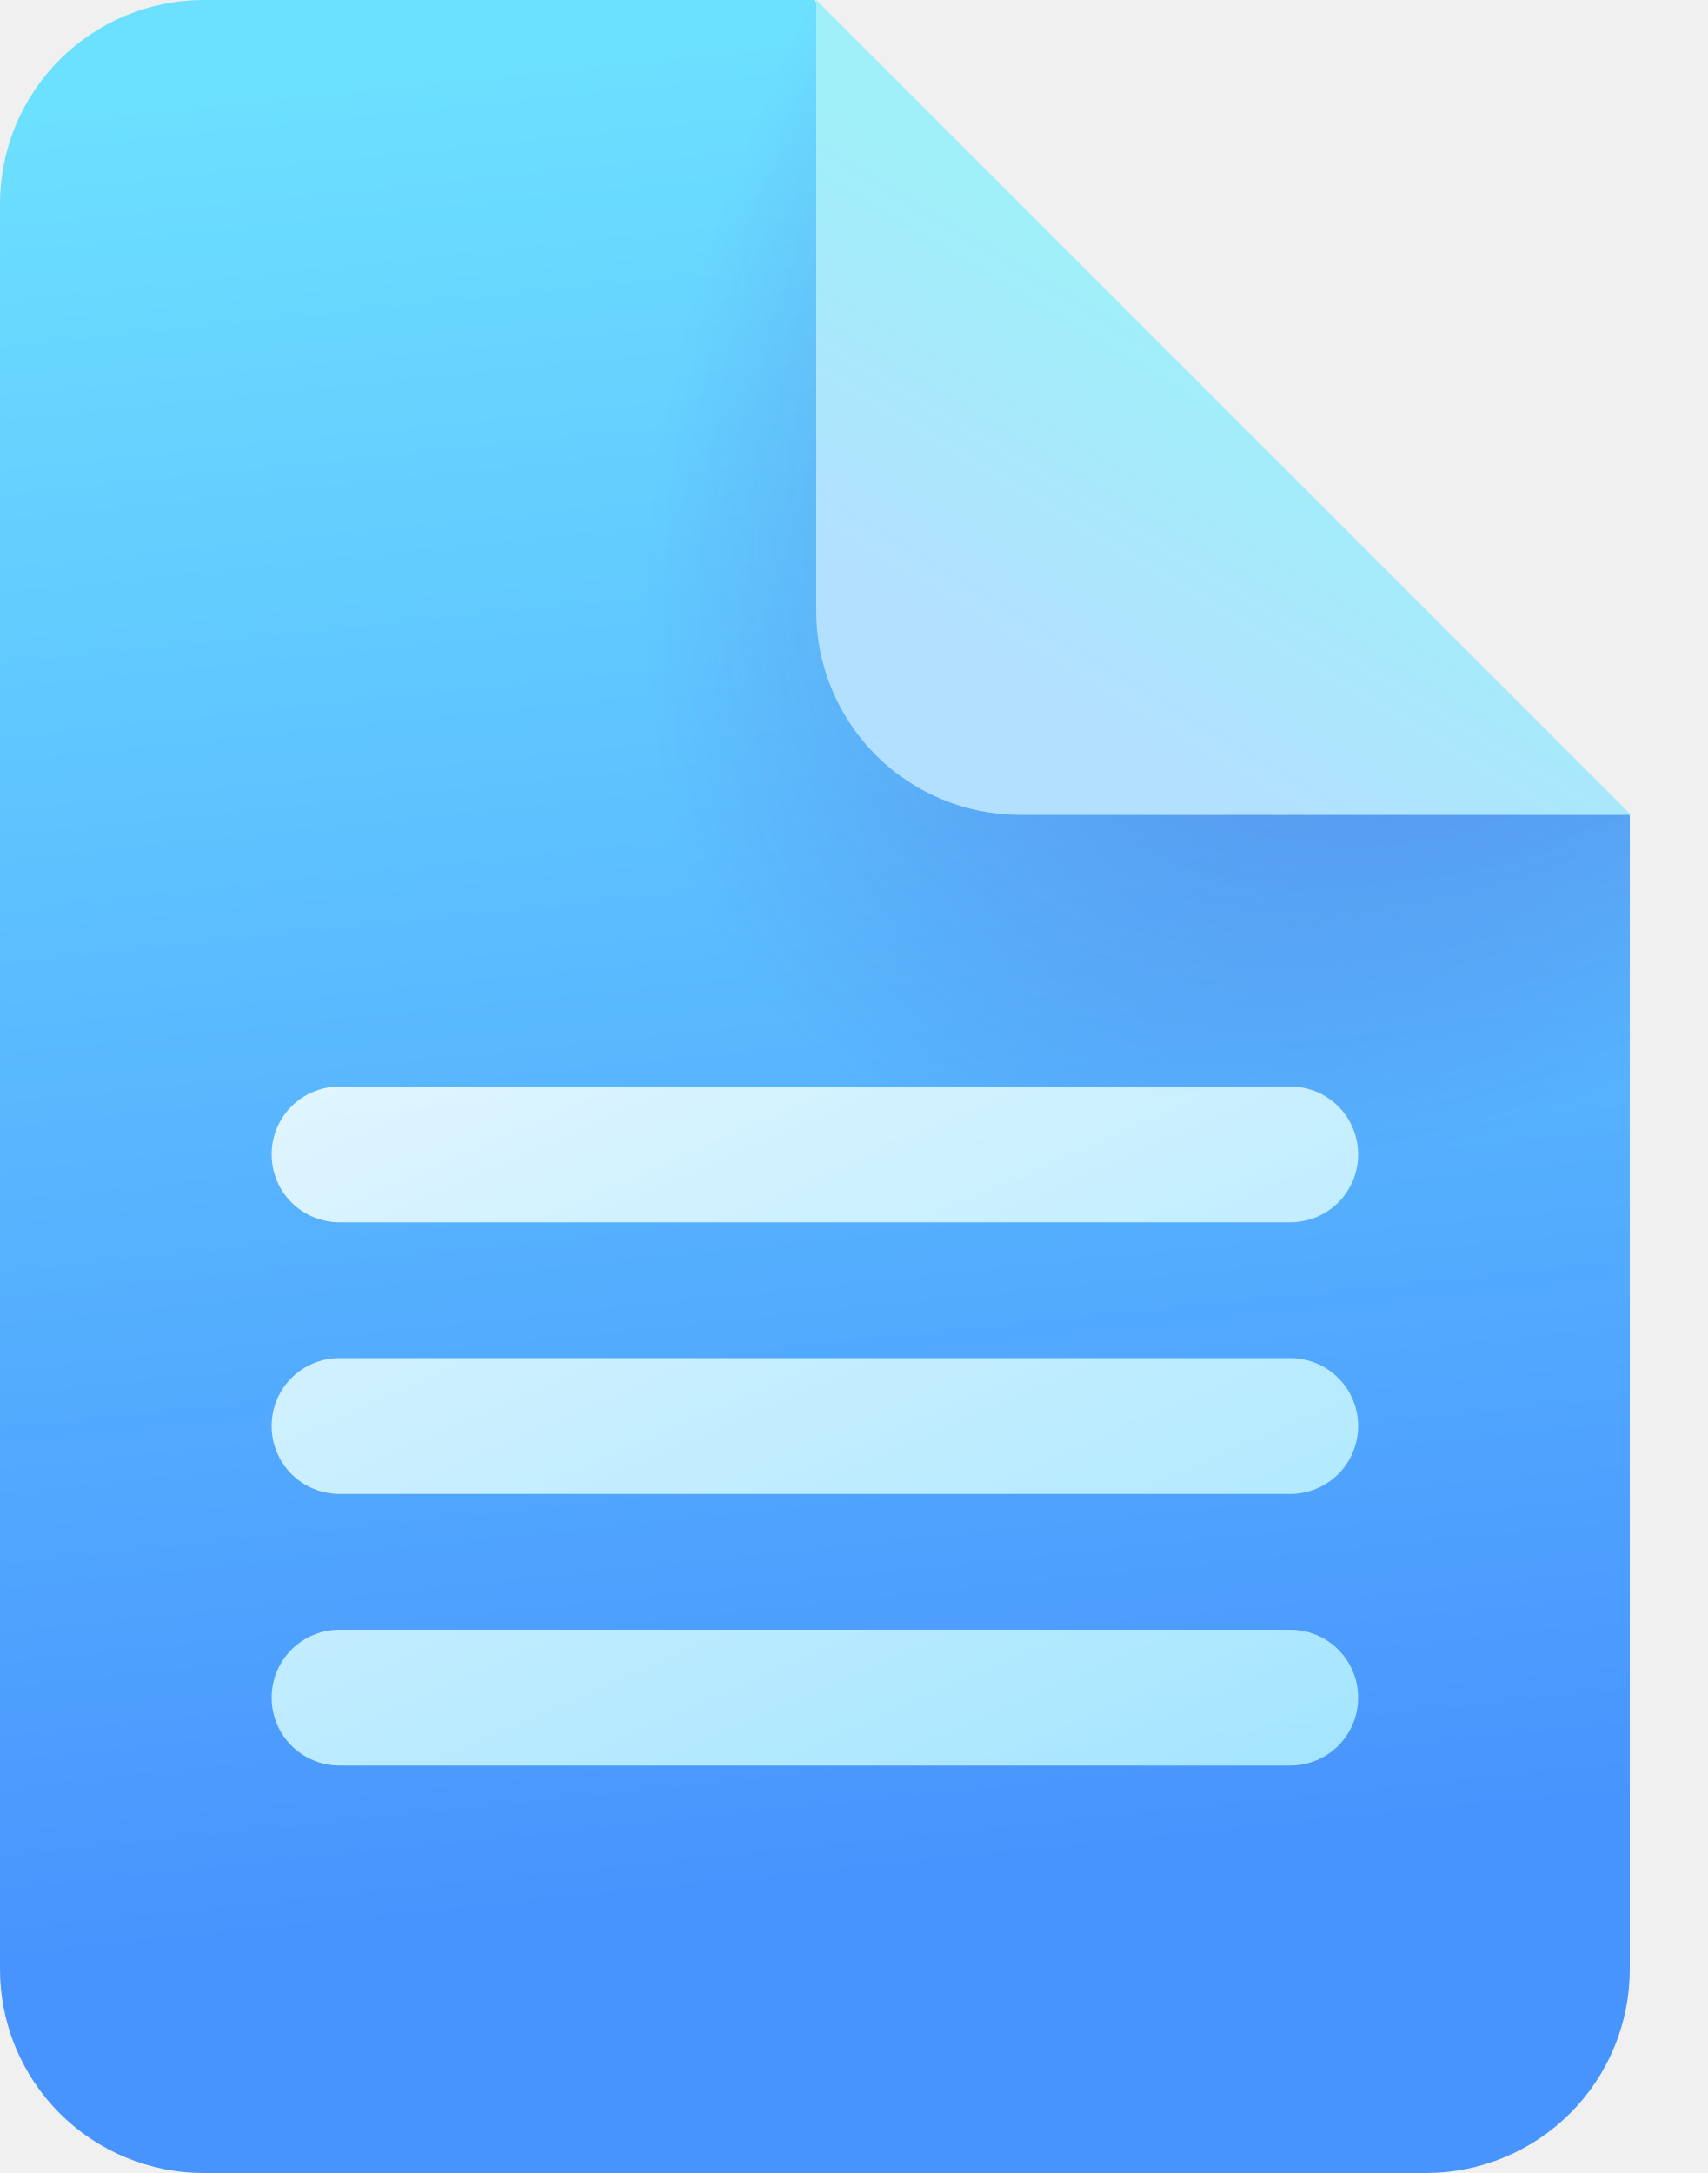
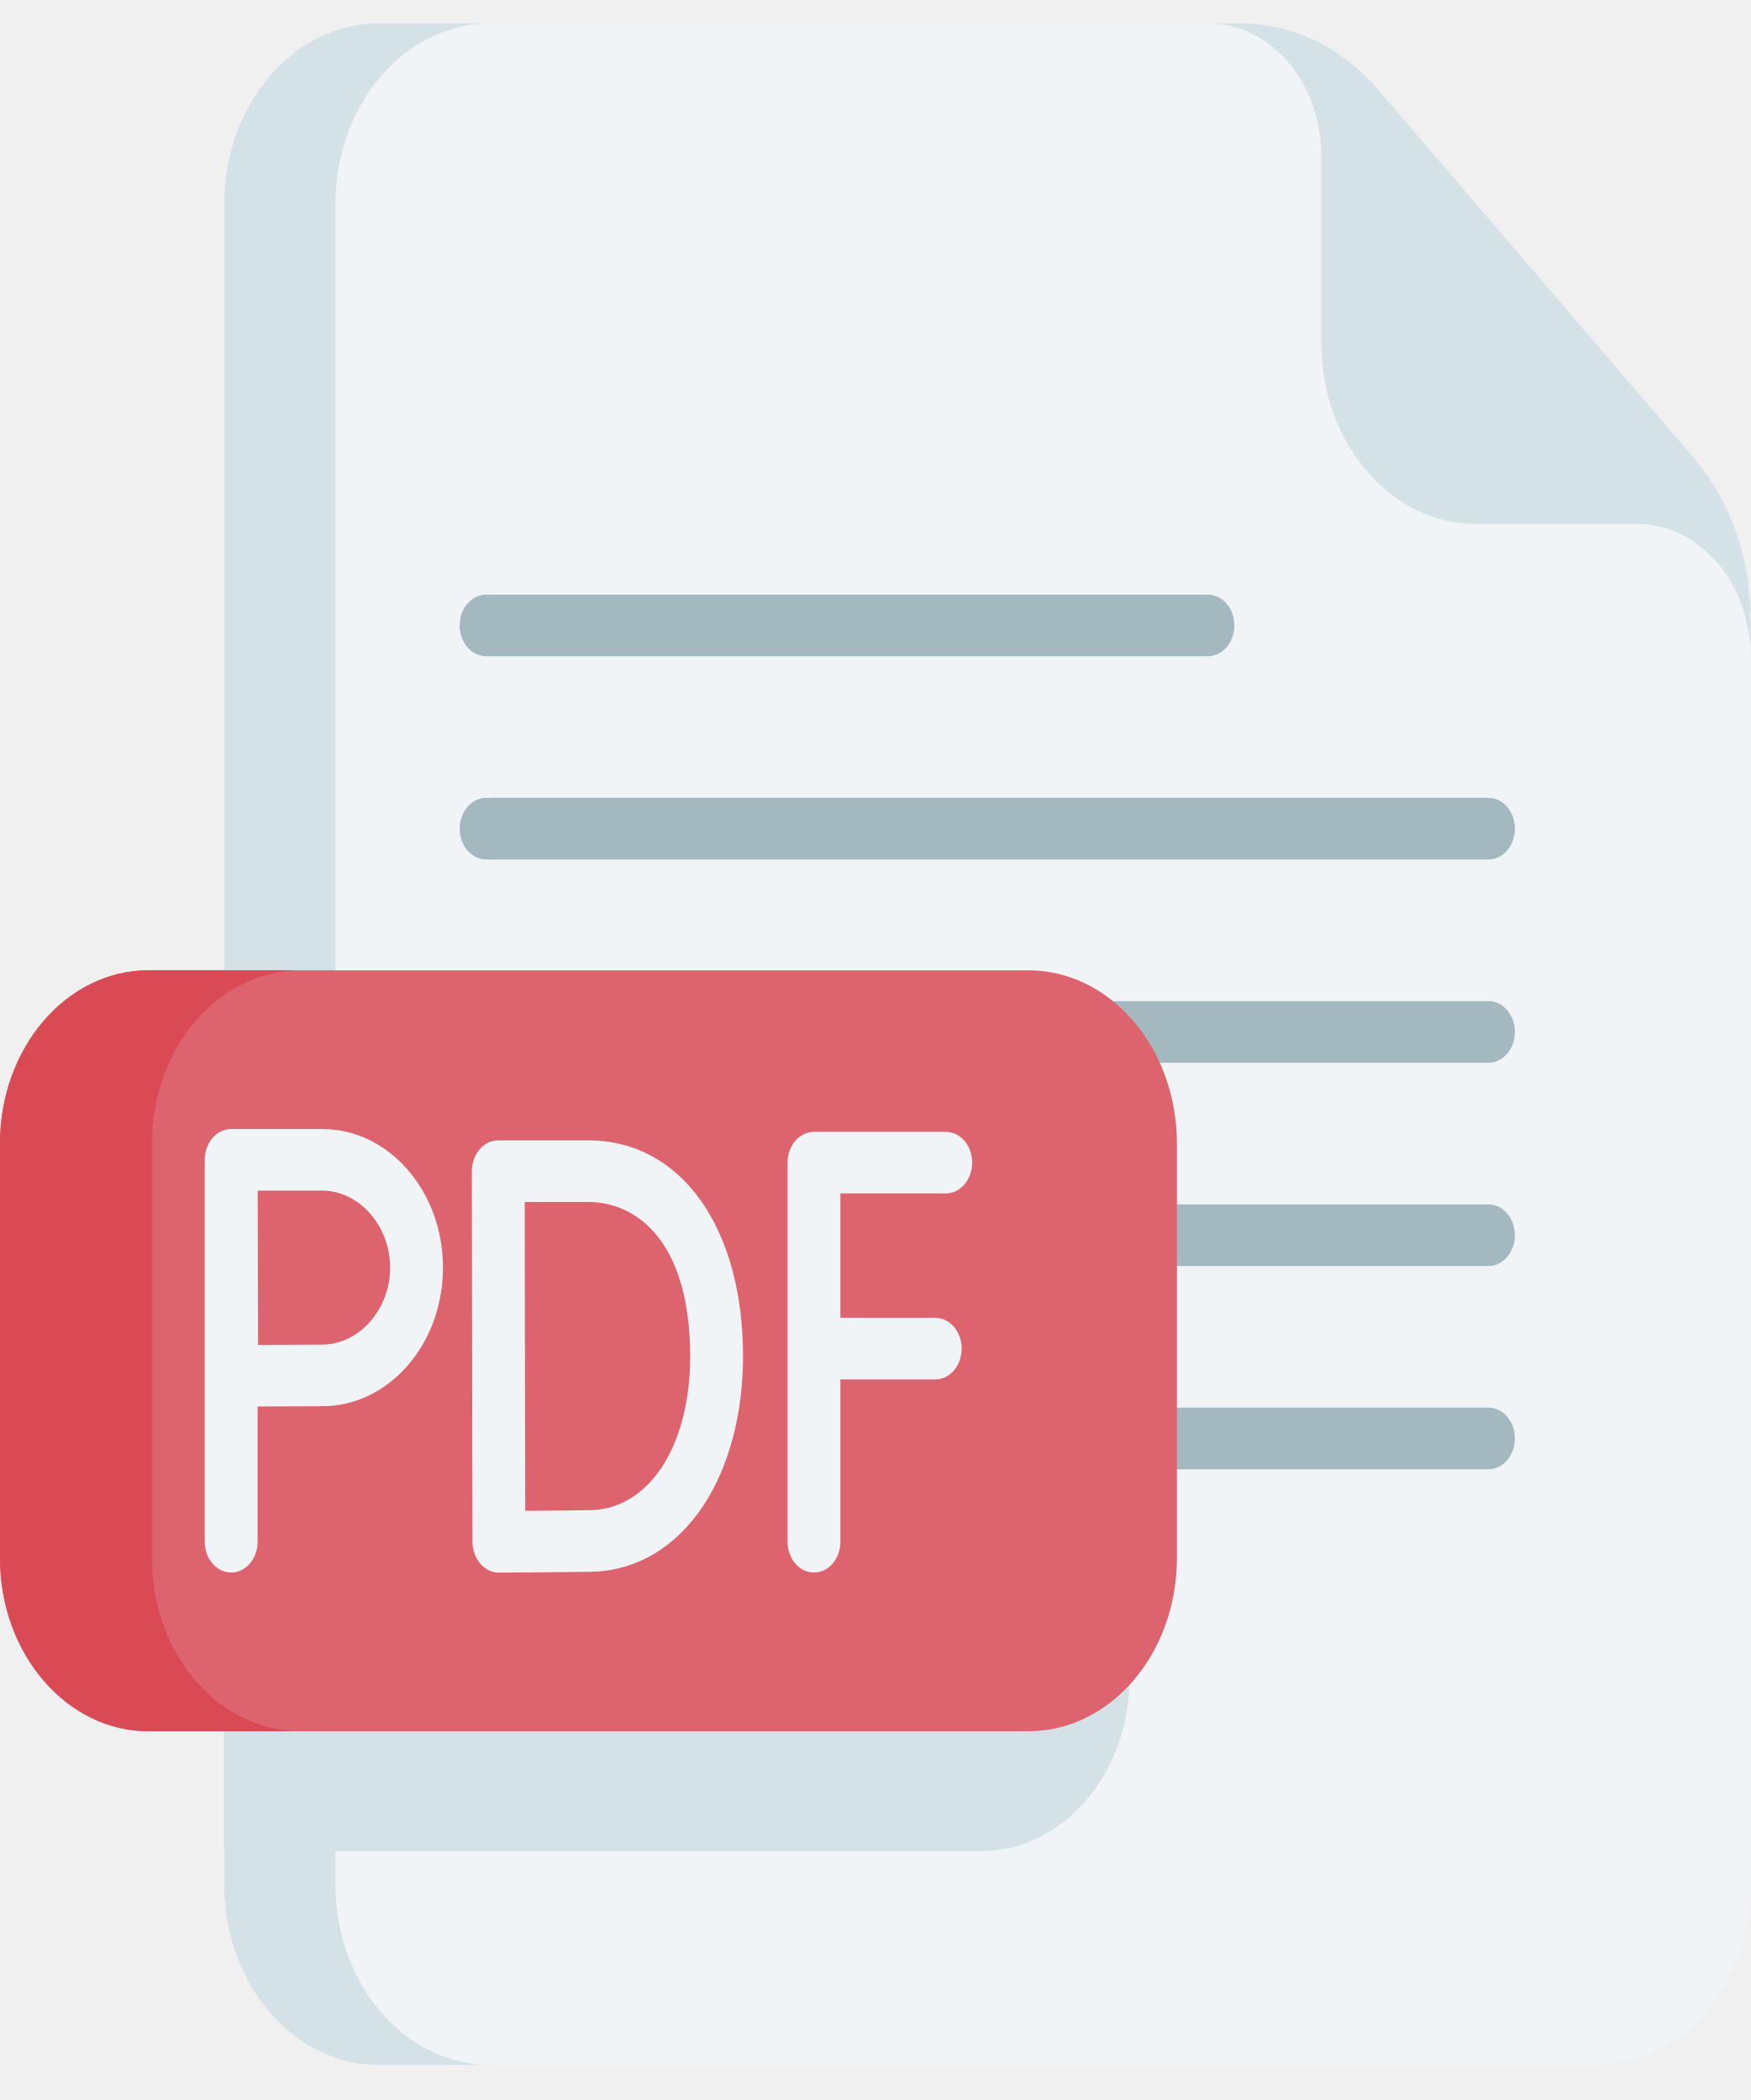
- <svg xmlns="http://www.w3.org/2000/svg" width="22" height="28" viewBox="0 0 22 28" fill="none">
-   <path d="M10.5 0L14 7L21 10.5V25.375C21 26.071 20.723 26.739 20.231 27.231C19.739 27.723 19.071 28 18.375 28H2.625C1.929 28 1.261 27.723 0.769 27.231C0.277 26.739 0 26.071 0 25.375V2.625C0 1.929 0.277 1.261 0.769 0.769C1.261 0.277 1.929 0 2.625 0H10.5Z" fill="url(#paint0_linear_436_11391)" />
-   <path d="M10.5 0L14 7L21 10.5V25.375C21 26.071 20.723 26.739 20.231 27.231C19.739 27.723 19.071 28 18.375 28H2.625C1.929 28 1.261 27.723 0.769 27.231C0.277 26.739 0 26.071 0 25.375V2.625C0 1.929 0.277 1.261 0.769 0.769C1.261 0.277 1.929 0 2.625 0H10.5Z" fill="url(#paint1_radial_436_11391)" fill-opacity="0.5" />
-   <path d="M10.517 7.875V0L21.017 10.5H13.142C12.446 10.5 11.778 10.223 11.286 9.731C10.794 9.239 10.517 8.571 10.517 7.875Z" fill="url(#paint2_linear_436_11391)" />
-   <path d="M4.375 14C4.143 14 3.92 14.092 3.756 14.256C3.592 14.42 3.5 14.643 3.5 14.875C3.5 15.107 3.592 15.33 3.756 15.494C3.92 15.658 4.143 15.75 4.375 15.75H16.625C16.857 15.75 17.08 15.658 17.244 15.494C17.408 15.33 17.5 15.107 17.5 14.875C17.5 14.643 17.408 14.42 17.244 14.256C17.08 14.092 16.857 14 16.625 14H4.375ZM4.375 17.5C4.143 17.5 3.92 17.592 3.756 17.756C3.592 17.92 3.5 18.143 3.5 18.375C3.5 18.607 3.592 18.83 3.756 18.994C3.92 19.158 4.143 19.25 4.375 19.25H16.625C16.857 19.25 17.08 19.158 17.244 18.994C17.408 18.83 17.5 18.607 17.5 18.375C17.5 18.143 17.408 17.92 17.244 17.756C17.08 17.592 16.857 17.5 16.625 17.5H4.375ZM4.375 21C4.143 21 3.92 21.092 3.756 21.256C3.592 21.42 3.5 21.643 3.5 21.875C3.5 22.107 3.592 22.33 3.756 22.494C3.92 22.658 4.143 22.75 4.375 22.75H16.625C16.857 22.75 17.08 22.658 17.244 22.494C17.408 22.33 17.5 22.107 17.5 21.875C17.5 21.643 17.408 21.42 17.244 21.256C17.08 21.092 16.857 21 16.625 21H4.375Z" fill="url(#paint3_linear_436_11391)" fill-opacity="0.9" />
+ <svg xmlns="http://www.w3.org/2000/svg" width="25" height="30" viewBox="0 0 25 30" fill="none">
+   <g clip-path="url(#clip0_1281_11134)">
+     <path d="M25 8.822V26.918C25 28.344 24.009 29.5 22.787 29.5H5.415C4.193 29.5 3.202 28.344 3.202 26.918V2.917C3.202 1.49 4.193 0.334 5.415 0.334H17.725C18.458 0.334 19.162 0.674 19.681 1.279L24.189 6.539C24.709 7.145 25 7.966 25 8.822Z" fill="#F1F4F6" />
+     <path d="M21.259 15.182H14.298C14.09 15.182 13.921 14.985 13.921 14.742C13.921 14.499 14.09 14.302 14.298 14.302H21.259C21.467 14.302 21.636 14.499 21.636 14.742C21.636 14.985 21.467 15.182 21.259 15.182Z" fill="#A3B8BF" />
+     <path d="M21.259 18.086H14.797C14.589 18.086 14.42 17.889 14.42 17.646C14.42 17.403 14.589 17.206 14.797 17.206H21.259C21.467 17.206 21.636 17.403 21.636 17.646C21.636 17.889 21.467 18.086 21.259 18.086Z" fill="#A3B8BF" />
+     <path d="M21.259 20.99H14.797C14.589 20.99 14.42 20.793 14.42 20.549C14.42 20.306 14.589 20.109 14.797 20.109H21.259C21.467 20.109 21.636 20.306 21.636 20.549C21.636 20.793 21.467 20.99 21.259 20.99Z" fill="#A3B8BF" />
+     <path d="M16.132 18.049V23.97C16.132 25.336 15.182 26.444 14.011 26.444H3.202V15.574H14.011C15.182 15.574 16.132 16.682 16.132 18.049Z" fill="#D4E1E6" />
+     <path d="M7.004 29.5H5.415C4.193 29.5 3.202 28.344 3.202 26.917V2.916C3.202 1.49 4.193 0.333 5.415 0.333H7.004C5.782 0.333 4.791 1.49 4.791 2.916V26.917C4.791 28.344 5.782 29.5 7.004 29.5Z" fill="#D4E1E6" />
+     <path d="M25 8.822V9.373C25 8.33 24.275 7.485 23.381 7.485H21.084C19.862 7.485 18.871 6.329 18.871 4.903V2.222C18.871 1.18 18.146 0.334 17.252 0.334H17.724C18.458 0.334 19.162 0.674 19.681 1.279L24.189 6.539C24.708 7.145 25 7.966 25 8.822Z" fill="#D4E1E6" />
+     <path d="M14.688 13.862H2.121C0.95 13.862 0 14.97 0 16.337V22.257C0 23.624 0.95 24.732 2.121 24.732H14.688C15.86 24.732 16.809 23.624 16.809 22.257V16.337C16.809 14.97 15.86 13.862 14.688 13.862Z" fill="#DD636E" />
+     <path d="M4.291 24.732H2.121C0.95 24.732 0 23.624 0 22.257V16.337C0 14.97 0.95 13.861 2.121 13.861H4.291C3.12 13.861 2.169 14.97 2.169 16.337V22.257C2.169 23.624 3.12 24.732 4.291 24.732Z" fill="#DA4A54" />
+     <path d="M13.507 17.049C13.716 17.049 13.885 16.852 13.885 16.609C13.885 16.366 13.716 16.169 13.507 16.169H11.626C11.417 16.169 11.248 16.366 11.248 16.609V22.025C11.248 22.268 11.417 22.465 11.626 22.465C11.834 22.465 12.003 22.268 12.003 22.025V19.706H13.358C13.566 19.706 13.735 19.509 13.735 19.266C13.735 19.023 13.566 18.826 13.358 18.826H12.003V17.049H13.507V17.049Z" fill="#F1F4F6" />
+     <path d="M8.402 16.291H7.117C7.016 16.291 6.92 16.337 6.85 16.42C6.779 16.502 6.739 16.615 6.739 16.732C6.739 16.732 6.743 18.768 6.743 19.372C6.743 20.1 6.748 22.008 6.748 22.027C6.749 22.144 6.789 22.256 6.86 22.338C6.931 22.42 7.026 22.466 7.126 22.466H7.127C7.166 22.465 8.081 22.461 8.446 22.454C9.086 22.441 9.655 22.103 10.05 21.502C10.412 20.95 10.612 20.196 10.612 19.378C10.612 17.531 9.724 16.291 8.402 16.291ZM8.433 21.574C8.221 21.578 7.807 21.581 7.502 21.583C7.5 20.971 7.497 19.882 7.497 19.372C7.497 18.946 7.495 17.805 7.494 17.171H8.402C9.106 17.171 9.857 17.751 9.857 19.378C9.857 20.654 9.272 21.557 8.433 21.574Z" fill="#F1F4F6" />
+     <path d="M4.604 16.129H3.302C3.201 16.129 3.105 16.175 3.034 16.258C2.964 16.341 2.924 16.453 2.924 16.57V22.025C2.924 22.268 3.093 22.465 3.302 22.465C3.51 22.465 3.679 22.268 3.679 22.025V20.093C3.981 20.091 4.392 20.089 4.604 20.089C5.554 20.089 6.327 19.201 6.327 18.109C6.327 17.017 5.554 16.129 4.604 16.129ZM4.604 19.208C4.394 19.208 3.987 19.211 3.686 19.213C3.684 18.851 3.681 17.385 3.68 17.009H4.604C5.129 17.009 5.572 17.513 5.572 18.109C5.572 18.705 5.129 19.208 4.604 19.208Z" fill="#F1F4F6" />
+     <path d="M21.259 12.278H6.943C6.734 12.278 6.565 12.081 6.565 11.838C6.565 11.595 6.734 11.398 6.943 11.398H21.259C21.467 11.398 21.636 11.595 21.636 11.838C21.636 12.081 21.467 12.278 21.259 12.278Z" fill="#A3B8BF" />
+     <path d="M17.252 9.375H6.943C6.734 9.375 6.565 9.178 6.565 8.935C6.565 8.692 6.734 8.495 6.943 8.495H17.252C17.46 8.495 17.629 8.692 17.629 8.935C17.629 9.178 17.46 9.375 17.252 9.375Z" fill="#A3B8BF" />
+   </g>
  <defs>
-     <linearGradient id="paint0_linear_436_11391" x1="14.7" y1="2.25123e-08" x2="17.119" y2="23.588" gradientUnits="userSpaceOnUse">
-       <stop stop-color="#6CE0FF" />
-       <stop offset="1" stop-color="#4894FE" />
-     </linearGradient>
-     <radialGradient id="paint1_radial_436_11391" cx="0" cy="0" r="1" gradientUnits="userSpaceOnUse" gradientTransform="translate(21.8732 0.875649) rotate(131.781) scale(17.0724 10.028)">
-       <stop offset="0.362" stop-color="#4A43CB" />
-       <stop offset="1" stop-color="#4A43CB" stop-opacity="0" />
-     </radialGradient>
-     <linearGradient id="paint2_linear_436_11391" x1="15.75" y1="4.375" x2="13.125" y2="8.75" gradientUnits="userSpaceOnUse">
-       <stop stop-color="#9FF0F9" />
-       <stop offset="1" stop-color="#B3E0FF" />
-     </linearGradient>
-     <linearGradient id="paint3_linear_436_11391" x1="17.5" y1="26.25" x2="9.455" y2="7.891" gradientUnits="userSpaceOnUse">
-       <stop stop-color="#9DEAFF" />
-       <stop offset="1" stop-color="white" />
-     </linearGradient>
+     <clipPath id="clip0_1281_11134">
+       <rect width="25" height="29.167" fill="white" transform="translate(0 0.333496)" />
+     </clipPath>
  </defs>
</svg>
